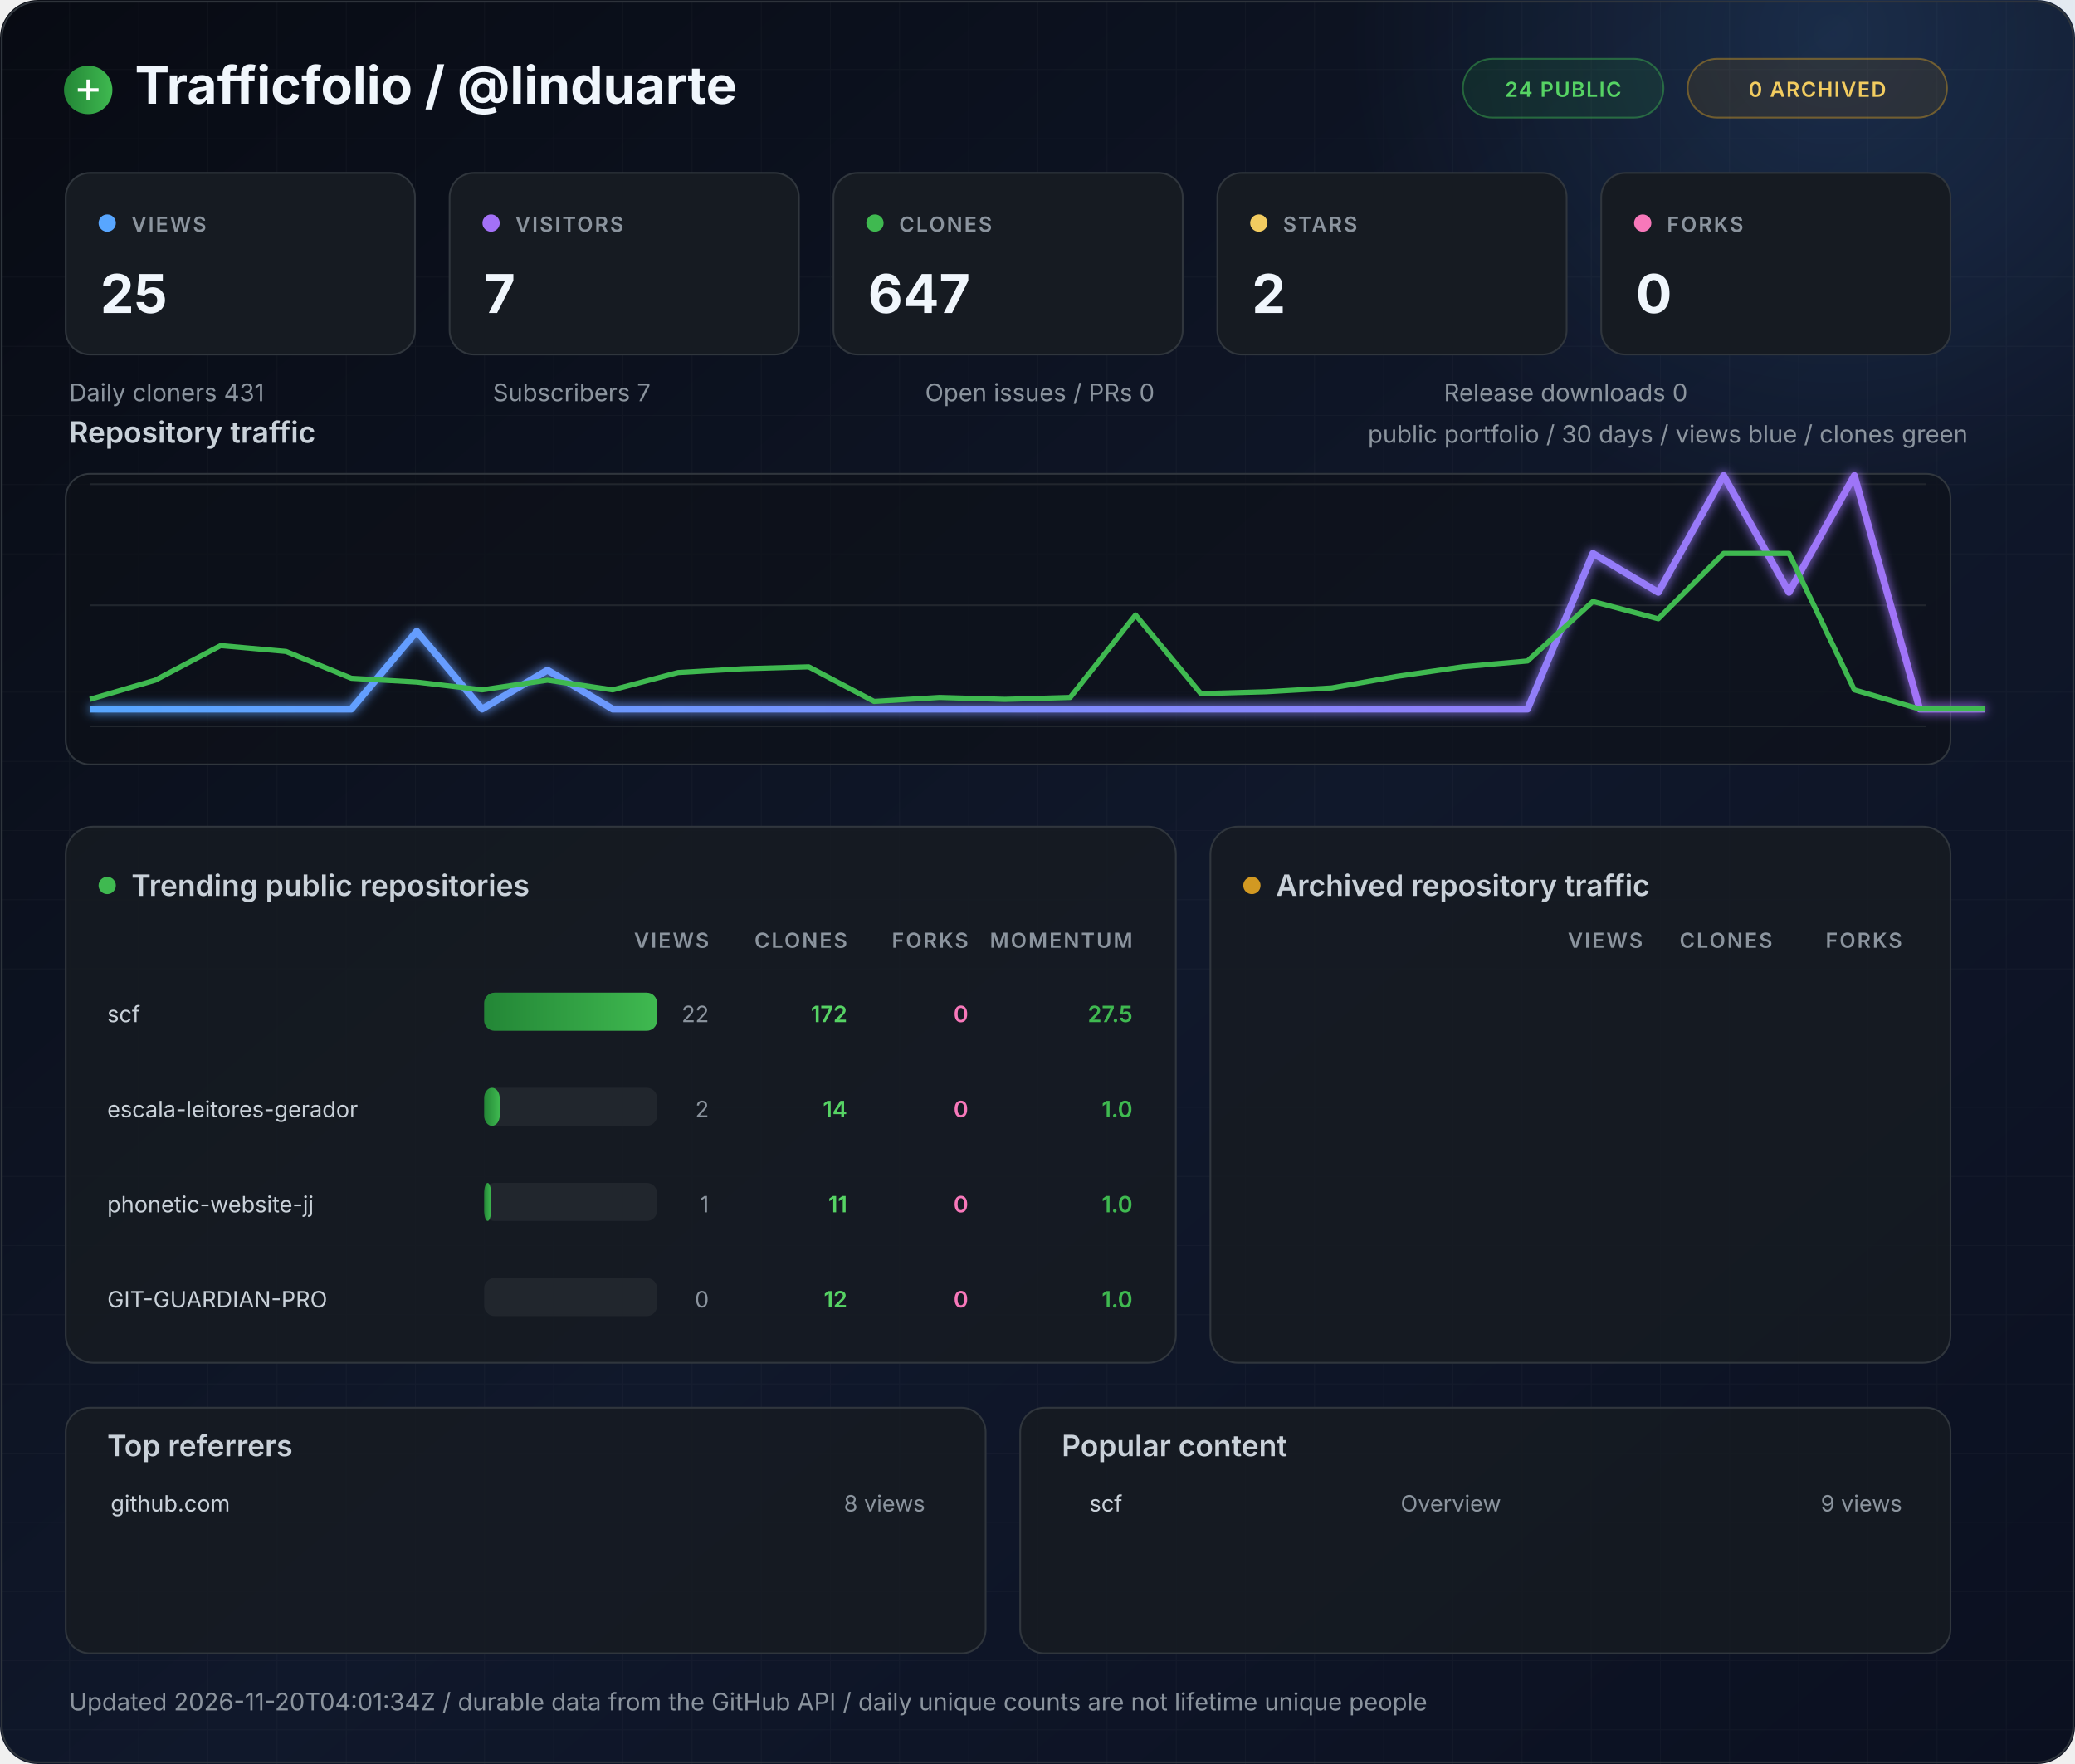
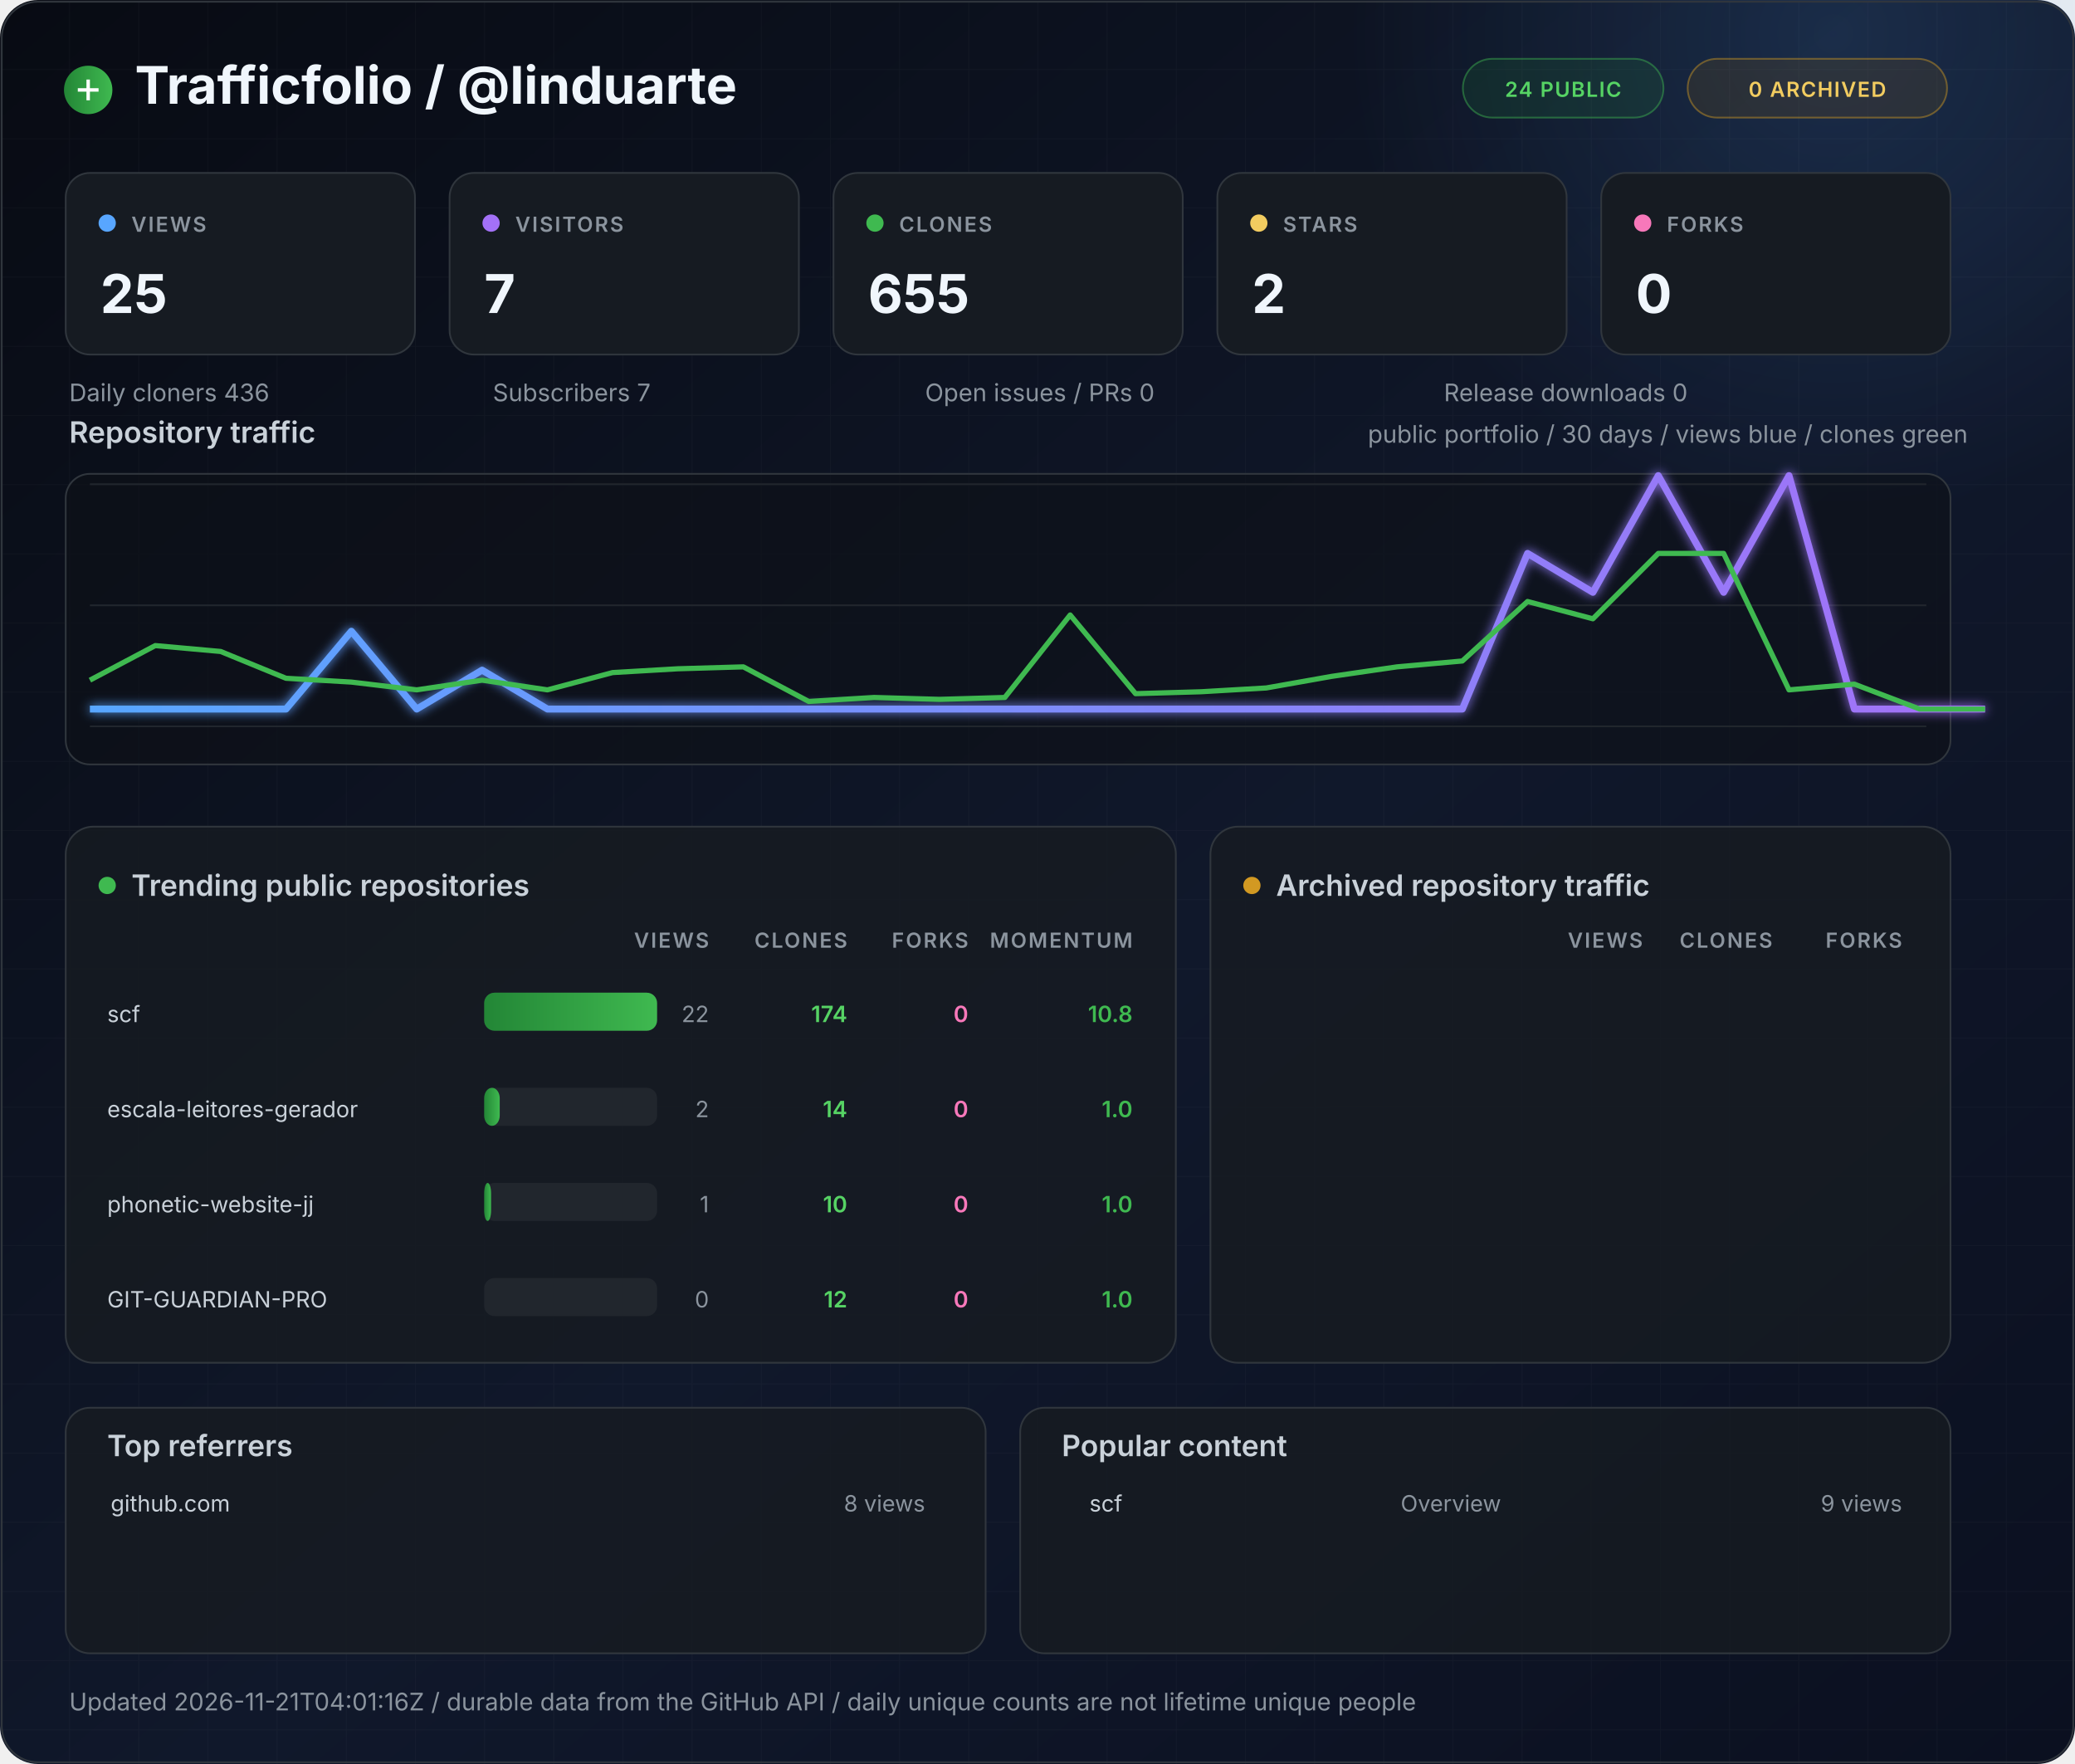
<svg xmlns="http://www.w3.org/2000/svg" width="1200" height="1020" viewBox="0 0 1200 1020" role="img" aria-label="Trafficfolio GitHub analytics dashboard for linduarte">
  <defs>
    <linearGradient id="bg" x1="0" y1="0" x2="1" y2="1">
      <stop stop-color="#080b13" />
      <stop offset=".55" stop-color="#10182b" />
      <stop offset="1" stop-color="#0b1020" />
    </linearGradient>
    <linearGradient id="line" x1="0" y1="0" x2="1" y2="0">
      <stop stop-color="#58a6ff" />
      <stop offset="1" stop-color="#a371f7" />
    </linearGradient>
    <linearGradient id="bar" x1="0" y1="0" x2="1" y2="0">
      <stop stop-color="#238636" />
      <stop offset="1" stop-color="#3fb950" />
    </linearGradient>
    <linearGradient id="archiveBar" x1="0" y1="0" x2="1" y2="0">
      <stop stop-color="#9e6a03" />
      <stop offset="1" stop-color="#f2cc60" />
    </linearGradient>
    <radialGradient id="ambient">
      <stop stop-color="#58a6ff" stop-opacity=".16" />
      <stop offset="1" stop-color="#58a6ff" stop-opacity="0" />
    </radialGradient>
    <pattern id="grid" width="40" height="40" patternUnits="userSpaceOnUse">
      <path d="M40 0H0V40" fill="none" stroke="#ffffff" stroke-opacity=".025" />
    </pattern>
    <filter id="glow">
      <feGaussianBlur stdDeviation="3" result="b" />
      <feMerge>
        <feMergeNode in="b" />
        <feMergeNode in="SourceGraphic" />
      </feMerge>
    </filter>
    <style>
    .title{font:750 30px -apple-system,BlinkMacSystemFont,"Segoe UI",sans-serif;fill:#f0f6fc}
    .subtitle{font:14px -apple-system,BlinkMacSystemFont,"Segoe UI",sans-serif;fill:#8b949e}
    .label{font:600 12px -apple-system,BlinkMacSystemFont,"Segoe UI",sans-serif;fill:#8b949e;letter-spacing:1px}
    .metric{font:700 31px -apple-system,BlinkMacSystemFont,"Segoe UI",sans-serif;fill:#f0f6fc}
    .section{font:600 17px -apple-system,BlinkMacSystemFont,"Segoe UI",sans-serif;fill:#c9d1d9}
    .repo,.value,.trend,.archive,.clone,.fork{font:13px -apple-system,BlinkMacSystemFont,"Segoe UI",sans-serif;fill:#c9d1d9}
    .value{fill:#8b949e} .trend{fill:#3fb950;font-weight:600} .archive{fill:#d29922}
    .clone{fill:#56d364;font-weight:600} .fork{fill:#f778ba;font-weight:600}
    .pill{font:600 12px -apple-system,BlinkMacSystemFont,"Segoe UI",sans-serif;letter-spacing:.7px}
  </style>
  </defs>
  <rect width="1200" height="1020" rx="22" fill="url(#bg)" />
  <rect width="1200" height="1020" rx="22" fill="url(#grid)" />
  <circle cx="1060" cy="20" r="280" fill="url(#ambient)" />
  <rect x="1" y="1" width="1198" height="1018" rx="21" fill="none" stroke="#30363d" />
  <circle cx="51" cy="52" r="14" fill="url(#bar)" />
  <path d="M45 52h12M51 46v12" stroke="#fff" stroke-width="2" />
  <text x="78" y="60" class="title">Trafficfolio / @linduarte</text>
  <rect x="846" y="34" width="116" height="34" rx="17" fill="#238636" fill-opacity=".16" stroke="#3fb950" stroke-opacity=".45" />
  <text x="904" y="56" text-anchor="middle" class="pill" fill="#56d364">24 PUBLIC</text>
  <rect x="976" y="34" width="150" height="34" rx="17" fill="#9e6a03" fill-opacity=".14" stroke="#d29922" stroke-opacity=".45" />
  <text x="1051" y="56" text-anchor="middle" class="pill" fill="#f2cc60">0 ARCHIVED</text>
  <rect x="38" y="100" width="202" height="105" rx="14" fill="#161b22" stroke="#30363d" />
  <circle cx="62" cy="129" r="5" fill="#58a6ff" />
  <text x="76" y="134" class="label">VIEWS</text>
  <text x="58" y="181" class="metric">25</text>
  <rect x="260" y="100" width="202" height="105" rx="14" fill="#161b22" stroke="#30363d" />
  <circle cx="284" cy="129" r="5" fill="#a371f7" />
  <text x="298" y="134" class="label">VISITORS</text>
  <text x="280" y="181" class="metric">7</text>
  <rect x="482" y="100" width="202" height="105" rx="14" fill="#161b22" stroke="#30363d" />
  <circle cx="506" cy="129" r="5" fill="#3fb950" />
  <text x="520" y="134" class="label">CLONES</text>
-   <text x="502" y="181" class="metric">647</text>
+   <text x="502" y="181" class="metric">655</text>
  <rect x="704" y="100" width="202" height="105" rx="14" fill="#161b22" stroke="#30363d" />
  <circle cx="728" cy="129" r="5" fill="#f2cc60" />
  <text x="742" y="134" class="label">STARS</text>
  <text x="724" y="181" class="metric">2</text>
  <rect x="926" y="100" width="202" height="105" rx="14" fill="#161b22" stroke="#30363d" />
  <circle cx="950" cy="129" r="5" fill="#f778ba" />
  <text x="964" y="134" class="label">FORKS</text>
  <text x="946" y="181" class="metric">0</text>
-   <text x="40" y="232" class="subtitle">Daily cloners 431</text>
+   <text x="40" y="232" class="subtitle">Daily cloners 436</text>
  <text x="285" y="232" class="subtitle">Subscribers 7</text>
  <text x="535" y="232" class="subtitle">Open issues / PRs 0</text>
  <text x="835" y="232" class="subtitle">Release downloads 0</text>
  <text x="40" y="256" class="section">Repository traffic</text>
  <text x="1138" y="256" text-anchor="end" class="subtitle">public portfolio / 30 days / views blue / clones green</text>
  <rect x="38" y="274" width="1090" height="168" rx="14" fill="#0d1117" fill-opacity=".62" stroke="#30363d" />
  <line x1="52" y1="420" x2="1114" y2="420" stroke="#21262d" />
  <line x1="52" y1="350" x2="1114" y2="350" stroke="#21262d" />
  <line x1="52" y1="280" x2="1114" y2="280" stroke="#21262d" />
-   <polyline points="52.0,410.0 89.8,410.0 127.6,410.0 165.4,410.0 203.2,410.0 241.0,365.0 278.8,410.0 316.6,387.5 354.3,410.0 392.1,410.0 429.9,410.0 467.7,410.0 505.5,410.0 543.3,410.0 581.1,410.0 618.9,410.0 656.7,410.0 694.5,410.0 732.3,410.0 770.1,410.0 807.9,410.0 845.7,410.0 883.4,410.0 921.2,320.0 959.0,342.5 996.8,275.0 1034.6,342.5 1072.4,275.0 1110.2,410.0 1148.0,410.0" fill="none" stroke="url(#line)" stroke-width="4" stroke-linejoin="round" filter="url(#glow)" />
-   <polyline points="52.0,404.4 89.8,393.3 127.6,373.3 165.4,376.7 203.2,392.2 241.0,394.4 278.8,398.9 316.6,393.3 354.3,398.9 392.1,388.9 429.9,386.7 467.7,385.6 505.5,405.6 543.3,403.3 581.1,404.4 618.9,403.3 656.7,355.6 694.5,401.1 732.3,400.0 770.1,397.8 807.9,391.1 845.7,385.6 883.4,382.2 921.2,347.8 959.0,357.8 996.8,320.0 1034.6,320.0 1072.4,398.9 1110.2,410.0 1148.0,410.0" fill="none" stroke="#3fb950" stroke-width="3" stroke-linejoin="round" />
+   <polyline points="52.0,410.0 89.8,410.0 127.6,410.0 165.4,410.0 203.2,365.0 241.0,410.0 278.8,387.5 316.6,410.0 354.3,410.0 392.1,410.0 429.9,410.0 467.7,410.0 505.5,410.0 543.3,410.0 581.1,410.0 618.9,410.0 656.7,410.0 694.5,410.0 732.3,410.0 770.1,410.0 807.9,410.0 845.7,410.0 883.4,320.0 921.2,342.5 959.0,275.0 996.8,342.5 1034.6,275.0 1072.4,410.0 1110.2,410.0 1148.0,410.0" fill="none" stroke="url(#line)" stroke-width="4" stroke-linejoin="round" filter="url(#glow)" />
+   <polyline points="52.0,393.3 89.8,373.3 127.6,376.7 165.4,392.2 203.2,394.4 241.0,398.9 278.8,393.3 316.6,398.9 354.3,388.9 392.1,386.7 429.9,385.6 467.7,405.6 505.5,403.3 543.3,404.4 581.1,403.3 618.9,355.6 656.7,401.1 694.5,400.0 732.3,397.8 770.1,391.1 807.9,385.6 845.7,382.2 883.4,347.8 921.2,357.8 959.0,320.0 996.8,320.0 1034.6,398.9 1072.4,395.6 1110.2,410.0 1148.0,410.0" fill="none" stroke="#3fb950" stroke-width="3" stroke-linejoin="round" />
  <rect x="38" y="478" width="642" height="310" rx="16" fill="#161b22" fill-opacity=".82" stroke="#30363d" />
  <circle cx="62" cy="512" r="5" fill="#3fb950" />
  <text x="76" y="518" class="section">Trending public repositories</text>
  <text x="410" y="548" text-anchor="end" class="label">VIEWS</text>
  <text x="490" y="548" text-anchor="end" class="label">CLONES</text>
  <text x="560" y="548" text-anchor="end" class="label">FORKS</text>
  <text x="655" y="548" text-anchor="end" class="label">MOMENTUM</text>
  <text x="62" y="591" class="repo">scf</text>
  <rect x="280" y="574" width="100" height="22" rx="6" fill="#21262d" />
  <rect x="280" y="574" width="100" height="22" rx="6" fill="url(#bar)" />
  <text x="410" y="591" text-anchor="end" class="value">22</text>
-   <text x="490" y="591" text-anchor="end" class="clone">172</text>
+   <text x="490" y="591" text-anchor="end" class="clone">174</text>
  <text x="560" y="591" text-anchor="end" class="fork">0</text>
-   <text x="655" y="591" text-anchor="end" class="trend">27.5</text>
+   <text x="655" y="591" text-anchor="end" class="trend">10.8</text>
  <text x="62" y="646" class="repo">escala-leitores-gerador</text>
  <rect x="280" y="629" width="100" height="22" rx="6" fill="#21262d" />
  <rect x="280" y="629" width="9" height="22" rx="6" fill="url(#bar)" />
  <text x="410" y="646" text-anchor="end" class="value">2</text>
  <text x="490" y="646" text-anchor="end" class="clone">14</text>
  <text x="560" y="646" text-anchor="end" class="fork">0</text>
  <text x="655" y="646" text-anchor="end" class="trend">1.0</text>
  <text x="62" y="701" class="repo">phonetic-website-jj</text>
  <rect x="280" y="684" width="100" height="22" rx="6" fill="#21262d" />
  <rect x="280" y="684" width="4" height="22" rx="6" fill="url(#bar)" />
  <text x="410" y="701" text-anchor="end" class="value">1</text>
-   <text x="490" y="701" text-anchor="end" class="clone">11</text>
+   <text x="490" y="701" text-anchor="end" class="clone">10</text>
  <text x="560" y="701" text-anchor="end" class="fork">0</text>
  <text x="655" y="701" text-anchor="end" class="trend">1.0</text>
  <text x="62" y="756" class="repo">GIT-GUARDIAN-PRO</text>
  <rect x="280" y="739" width="100" height="22" rx="6" fill="#21262d" />
  <rect x="280" y="739" width="0" height="22" rx="6" fill="url(#bar)" />
  <text x="410" y="756" text-anchor="end" class="value">0</text>
  <text x="490" y="756" text-anchor="end" class="clone">12</text>
  <text x="560" y="756" text-anchor="end" class="fork">0</text>
  <text x="655" y="756" text-anchor="end" class="trend">1.0</text>
  <rect x="700" y="478" width="428" height="310" rx="16" fill="#161b22" fill-opacity=".82" stroke="#30363d" />
  <circle cx="724" cy="512" r="5" fill="#d29922" />
  <text x="738" y="518" class="section">Archived repository traffic</text>
  <text x="950" y="548" text-anchor="end" class="label">VIEWS</text>
  <text x="1025" y="548" text-anchor="end" class="label">CLONES</text>
  <text x="1100" y="548" text-anchor="end" class="label">FORKS</text>
  <rect x="38" y="814" width="532" height="142" rx="14" fill="#161b22" fill-opacity=".82" stroke="#30363d" />
  <text x="62" y="842" class="section">Top referrers</text>
  <text x="64" y="874" class="repo">github.com</text>
  <text x="535" y="874" text-anchor="end" class="value">8 views</text>
  <rect x="590" y="814" width="538" height="142" rx="14" fill="#161b22" fill-opacity=".82" stroke="#30363d" />
  <text x="614" y="842" class="section">Popular content</text>
  <text x="630" y="874" class="repo">scf</text>
  <text x="810" y="874" class="value">Overview</text>
  <text x="1100" y="874" text-anchor="end" class="value">9 views</text>
-   <text x="40" y="989" class="subtitle">Updated 2026-11-20T04:01:34Z / durable data from the GitHub API / daily unique counts are not lifetime unique people</text>
+   <text x="40" y="989" class="subtitle">Updated 2026-11-21T04:01:16Z / durable data from the GitHub API / daily unique counts are not lifetime unique people</text>
</svg>
